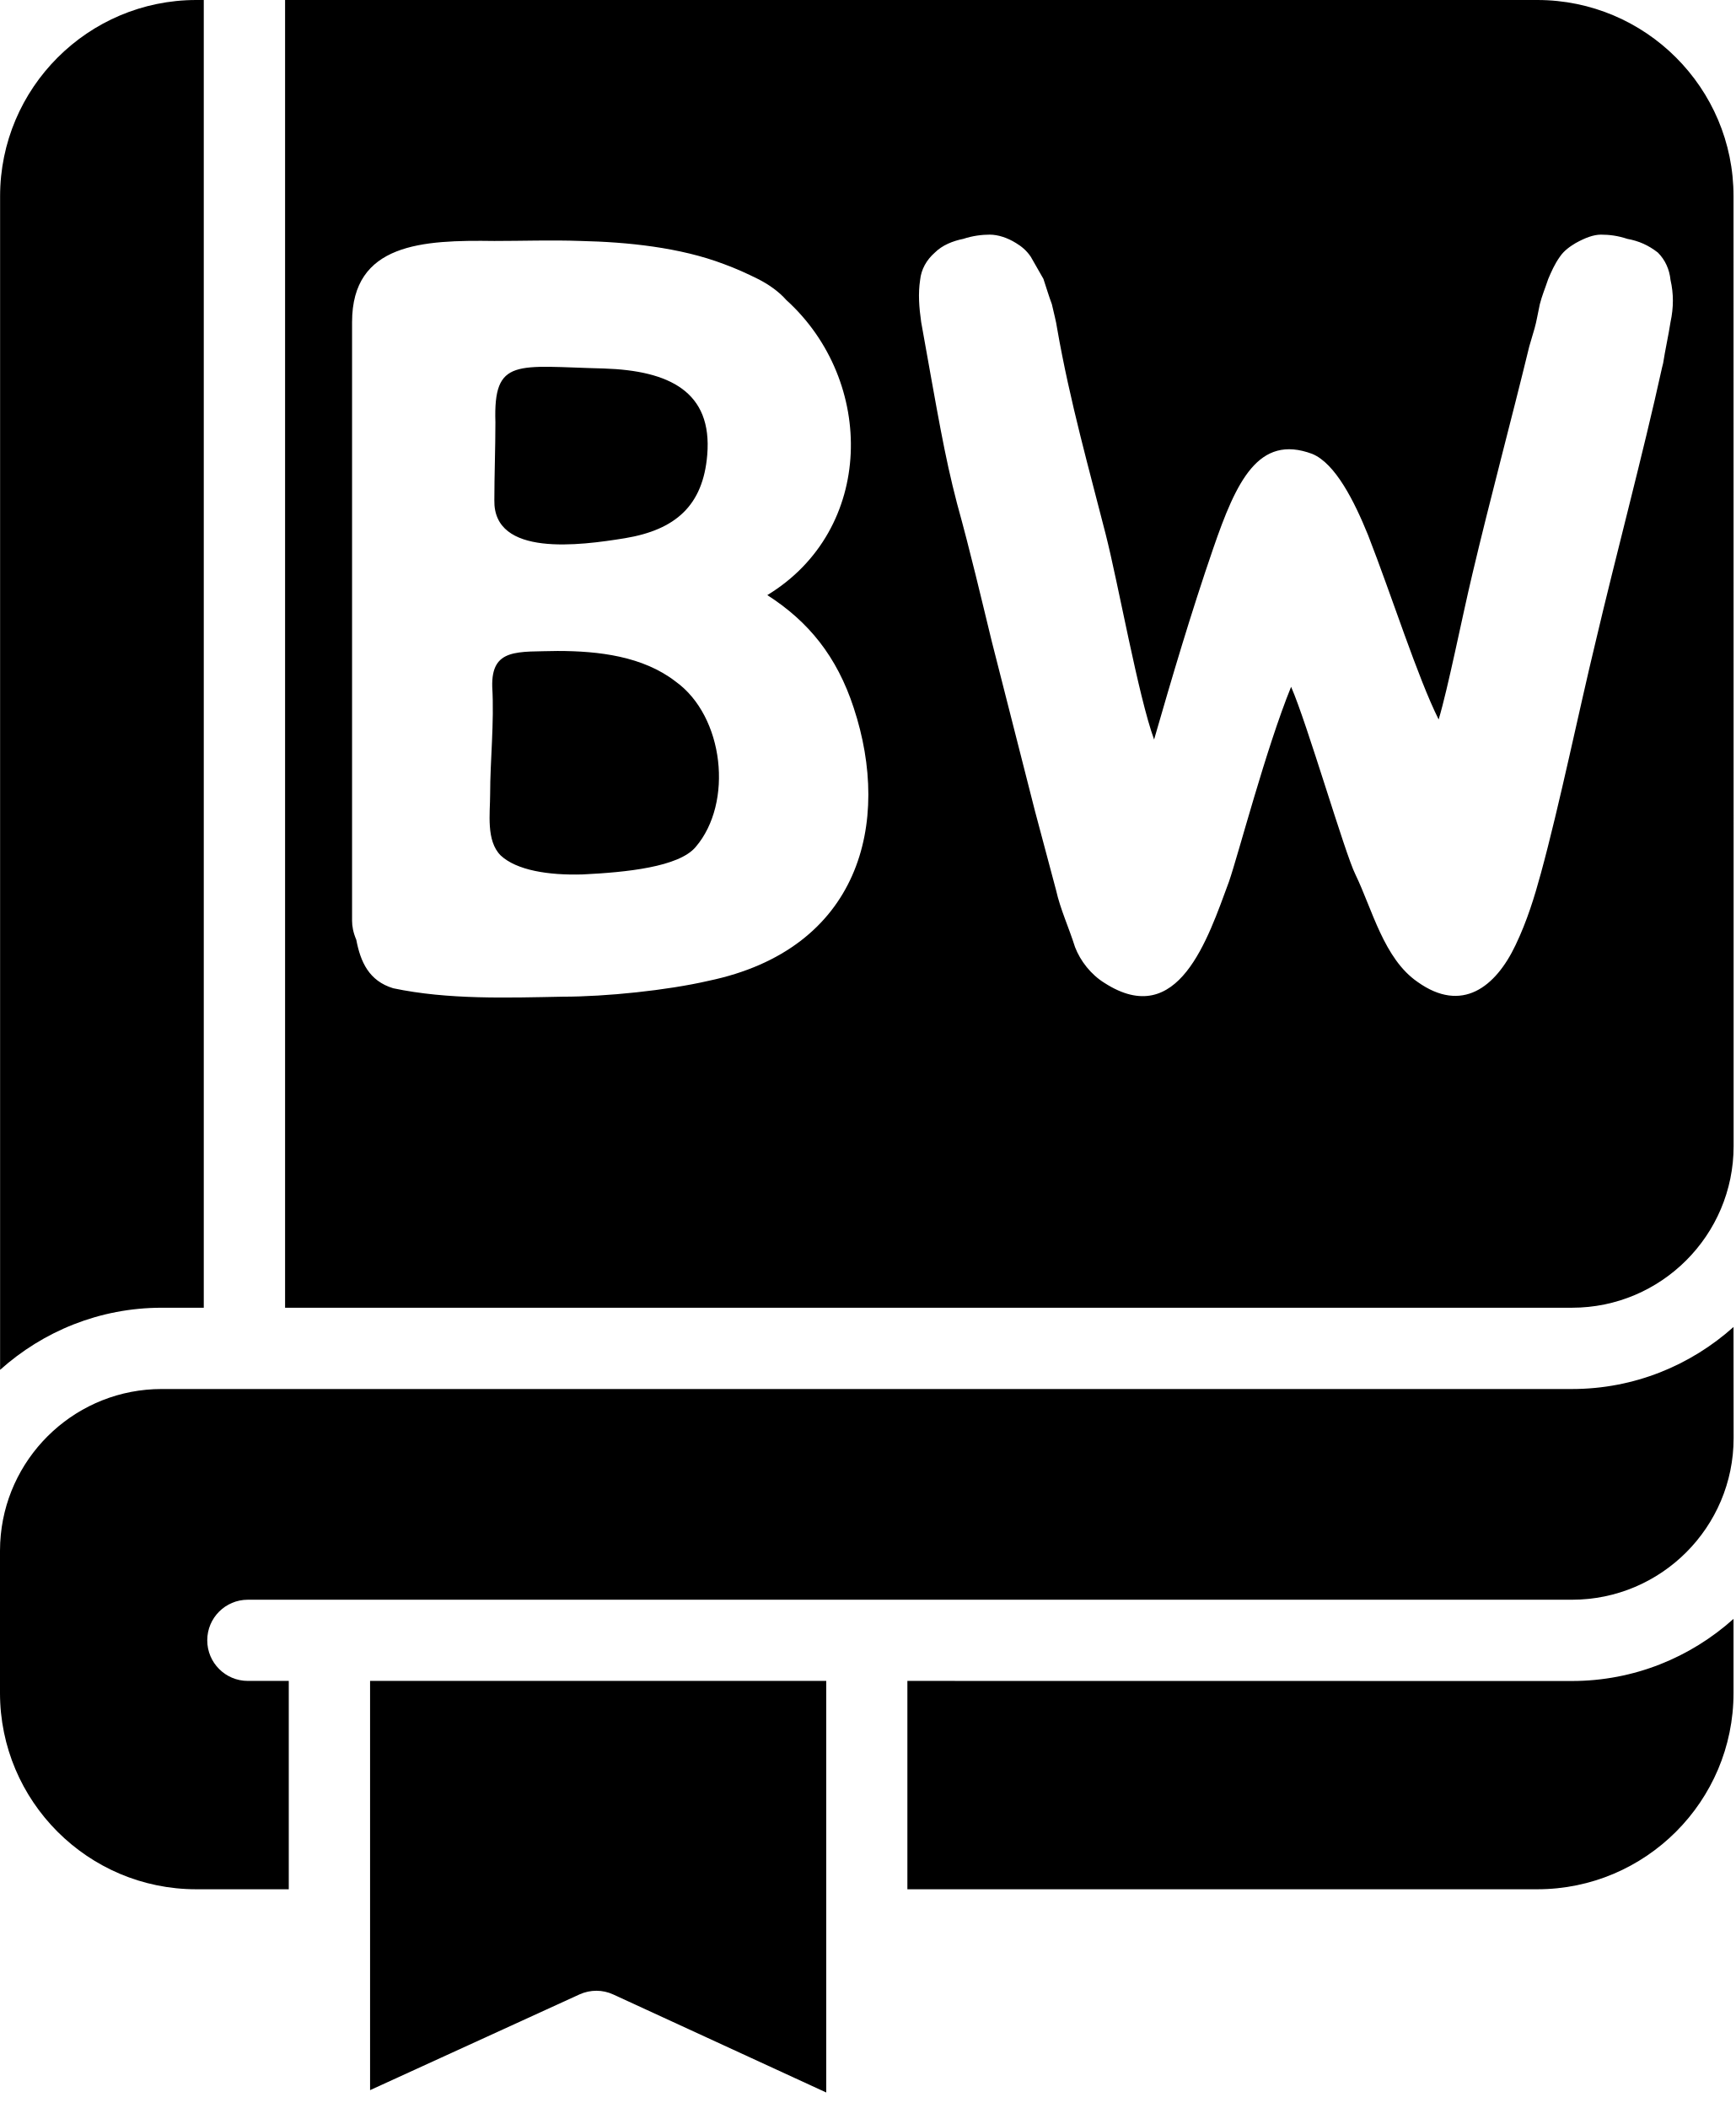
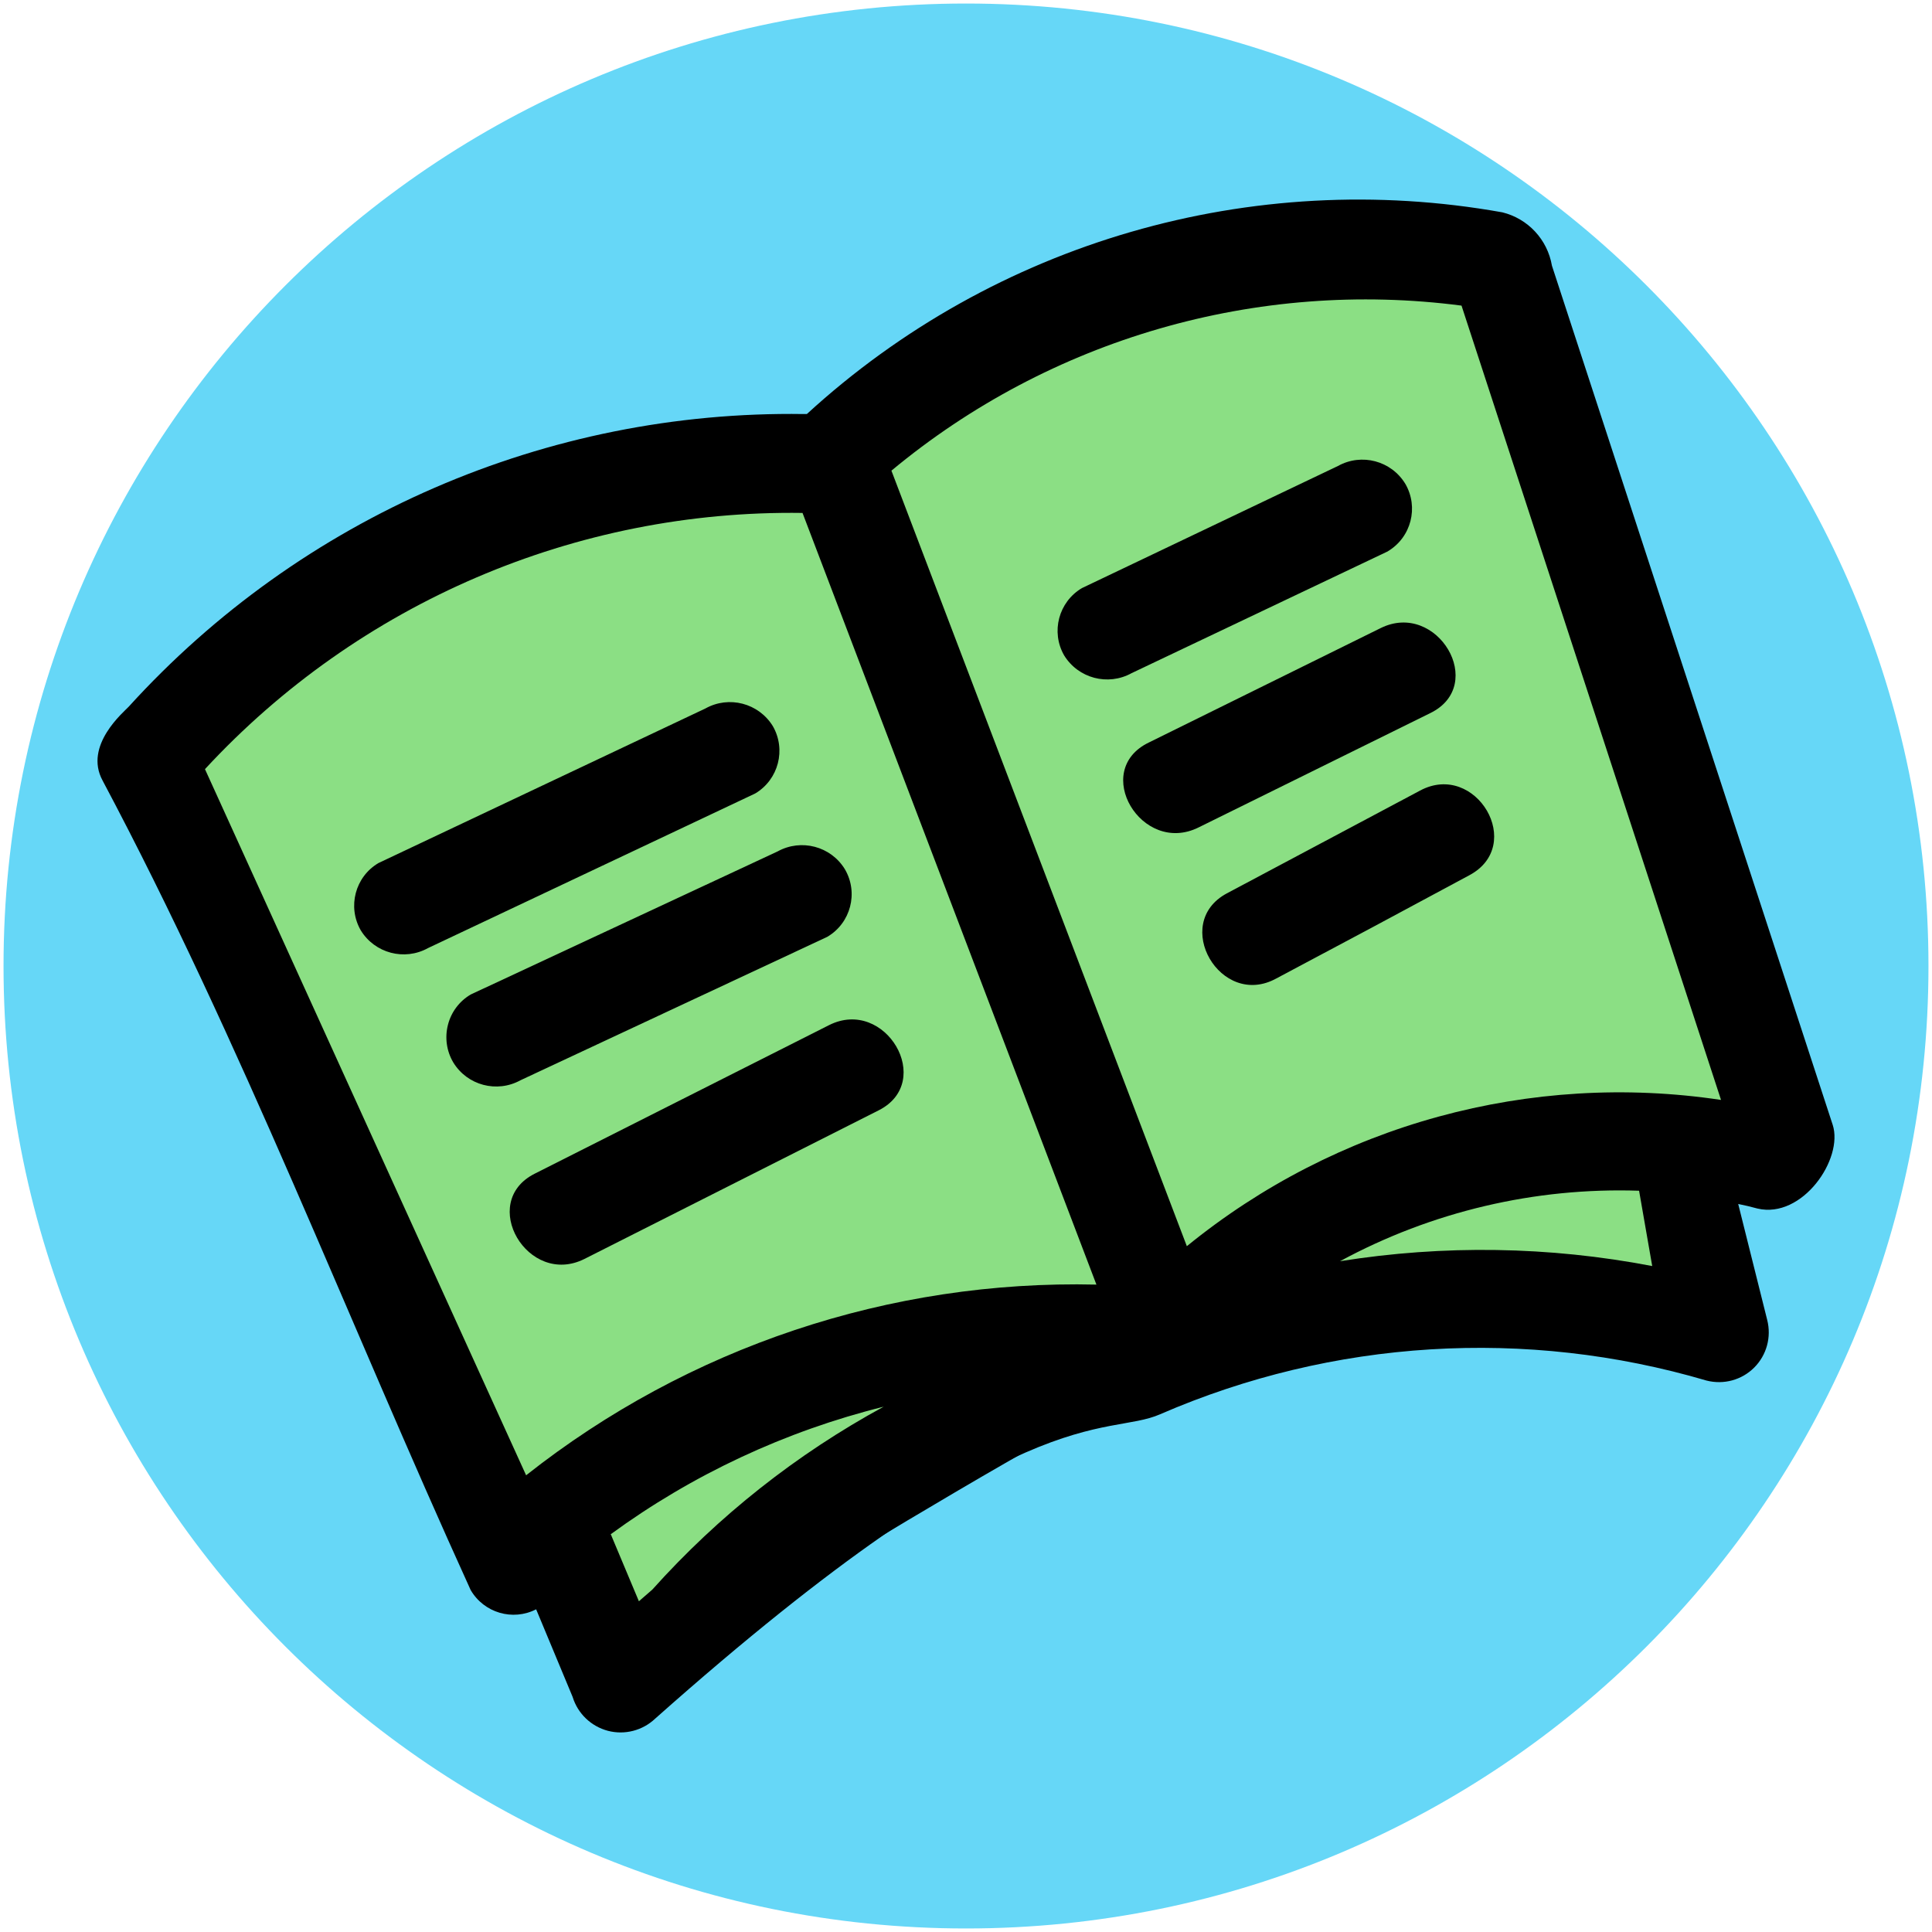
- <svg xmlns="http://www.w3.org/2000/svg" width="100%" height="100%" viewBox="0 0 56 68" version="1.1" xml:space="preserve" style="fill-rule:evenodd;clip-rule:evenodd;stroke-linejoin:round;stroke-miterlimit:2;">
+ <svg xmlns="http://www.w3.org/2000/svg" width="100%" height="100%" viewBox="0 0 75 75" version="1.1" xml:space="preserve" style="fill-rule:evenodd;clip-rule:evenodd;stroke-linecap:round;stroke-linejoin:round;stroke-miterlimit:1.5;">
+   <circle cx="37.5" cy="37.5" r="37.363" style="fill:#66d7f7;" />
  <g>
-     <path d="M55.928,42.803c-1.386,1.242 -3.211,2.004 -5.215,2.004l-45.498,-0c-2.701,-0 -4.928,2.065 -5.189,4.699c-0.017,0.17 -0.026,0.343 -0.026,0.516l-0,4.59c-0,3.493 2.839,6.332 6.331,6.332l2.985,-0l0,-6.721l-1.321,-0c-0.723,-0 -1.309,-0.586 -1.309,-1.31c-0,-0.723 0.586,-1.309 1.309,-1.309l42.718,-0c2.877,-0 5.215,-2.338 5.215,-5.215l-0.003,-3.586l0.003,-0Z" style="fill-rule:nonzero;" />
-     <path d="M29.273,54.223l0,6.721l20.321,-0c3.492,-0 6.331,-2.839 6.331,-6.331l-0,-2.391c-1.386,1.242 -3.211,2.004 -5.215,2.004l-21.437,-0.003Z" style="fill-rule:nonzero;" />
-     <path d="M9.197,0l40.397,0c3.492,0 6.334,2.839 6.331,6.331l0.003,21.074l-0,9.565c-0,2.877 -2.338,5.215 -5.215,5.215l-41.516,-0l-0,-42.185Zm15.557,19.197c3.468,-2.108 3.502,-6.902 0.612,-9.52c-0.238,-0.272 -0.578,-0.51 -0.918,-0.68c-0.34,-0.17 -0.714,-0.34 -1.088,-0.476c-1.428,-0.544 -3.128,-0.714 -4.624,-0.748c-0.952,-0.034 -1.87,0 -2.788,0c-2.312,-0.034 -4.59,0.068 -4.59,2.618l-0,19.312c-0,0.17 0.034,0.374 0.136,0.612c0.136,0.714 0.408,1.326 1.19,1.564c1.768,0.374 3.706,0.306 5.474,0.272c1.394,0 3.366,-0.204 4.692,-0.51c4.896,-1.02 5.916,-5.1 4.692,-8.806c-0.544,-1.666 -1.462,-2.788 -2.788,-3.638Zm-5.95,9.01c-1.122,0.034 -2.142,-0.136 -2.652,-0.612c-0.476,-0.476 -0.34,-1.36 -0.34,-1.972c-0,-1.088 0.136,-2.312 0.068,-3.468c-0.034,-1.258 0.816,-1.122 2.108,-1.156c1.326,0 2.754,0.17 3.808,0.986c1.564,1.122 1.87,3.91 0.646,5.338c-0.544,0.646 -2.244,0.816 -3.638,0.884Zm0.68,-16.32c2.108,0.068 3.502,0.748 3.332,2.788c-0.136,1.632 -1.02,2.414 -2.652,2.686c-1.462,0.238 -4.25,0.612 -4.216,-1.224c-0,-0.816 0.034,-1.666 0.034,-2.516c-0.068,-2.108 0.68,-1.802 3.502,-1.734Zm34.408,-2.856c-0.034,-0.34 -0.17,-0.646 -0.408,-0.884c-0.306,-0.238 -0.612,-0.374 -0.986,-0.442c-0.306,-0.102 -0.578,-0.136 -0.85,-0.136c-0.238,0 -0.51,0.102 -0.816,0.272c-0.17,0.102 -0.374,0.238 -0.51,0.442c-0.17,0.238 -0.272,0.476 -0.374,0.714c-0.102,0.306 -0.204,0.544 -0.272,0.816c-0.068,0.306 -0.102,0.544 -0.17,0.782l-0.17,0.578c-0.578,2.38 -1.258,4.896 -1.836,7.344c-0.34,1.428 -0.782,3.672 -1.088,4.692c-0.68,-1.36 -1.496,-3.944 -2.278,-5.95c-0.442,-1.088 -1.054,-2.312 -1.802,-2.618c-1.734,-0.646 -2.448,0.884 -3.196,3.06c-0.714,2.074 -1.326,4.148 -1.904,6.154c-0.51,-1.394 -1.156,-5.032 -1.564,-6.63c-0.51,-2.006 -1.156,-4.284 -1.564,-6.63c-0.034,-0.238 -0.102,-0.476 -0.17,-0.782c-0.102,-0.272 -0.17,-0.51 -0.272,-0.816l-0.408,-0.714c-0.136,-0.204 -0.306,-0.34 -0.476,-0.442c-0.272,-0.17 -0.578,-0.272 -0.85,-0.272c-0.238,0 -0.544,0.034 -0.85,0.136c-0.34,0.068 -0.68,0.204 -0.918,0.442c-0.272,0.238 -0.442,0.544 -0.476,0.884c-0.068,0.442 -0.034,0.884 0.034,1.36c0.544,3.026 0.748,4.284 1.156,5.848c0.442,1.598 0.782,3.06 1.122,4.454l1.394,5.474l0.68,2.55c0.136,0.612 0.408,1.19 0.612,1.836c0.17,0.442 0.51,0.884 0.952,1.156c2.38,1.53 3.332,-1.428 4.012,-3.264c0.306,-0.884 1.19,-4.284 2.006,-6.29c0.51,1.156 1.734,5.372 2.074,6.052c0.544,1.122 0.918,2.72 2.006,3.468c1.428,1.02 2.516,0.17 3.162,-1.19c0.374,-0.782 0.612,-1.564 0.816,-2.312c0.612,-2.244 1.224,-5.236 1.768,-7.48c0.646,-2.754 1.53,-6.052 2.142,-8.84l0.034,-0.136c0.068,-0.442 0.17,-0.884 0.238,-1.326c0.102,-0.476 0.102,-0.918 -0,-1.36Z" />
-     <path d="M6.574,42.185l-0,-42.185l-0.24,0c-3.492,0 -6.331,2.839 -6.331,6.331l-0,37.858c1.385,-1.242 3.211,-2.004 5.214,-2.004l1.357,-0Z" style="fill-rule:nonzero;" />
-     <path d="M18.695,64.336c0.348,-0.158 0.747,-0.158 1.092,0.003l6.868,3.161l-0,-13.277l-14.716,-0l-0,13.201l6.756,-3.088Z" style="fill-rule:nonzero;" />
+     <path d="M6.234,29.035c0,-0 7.051,-5.987 10.369,-7.714c3.317,-1.727 15.31,-3.478 15.31,-3.478c-0,0 7.674,-5.131 11.689,-6.745c4.015,-1.615 13.299,-2.611 14.402,-1.138c1.102,1.473 11.512,34.374 11.512,34.374l-4.148,-0l1.261,6.893c0,0 -14.105,-1.275 -19.957,1.138c-5.851,2.412 -22.638,13.121 -22.638,13.121l-2.031,-5.562l-2.216,1.295l-13.776,-30.773l0.223,-1.411Z" style="fill:#8bdf84;stroke:#000;stroke-width:0.75px;" />
+     <path d="M71.145,43.666l-10.899,-33.352c-0.173,-1.014 -0.928,-1.825 -1.924,-2.071c-9.73,-1.74 -19.714,1.154 -27,7.83l-0.121,0c-9.96,-0.149 -19.506,3.988 -26.205,11.361c-0.179,0.197 -1.755,1.5 -1.014,2.866c5.417,10.192 9.518,20.947 14.288,31.423c0.516,0.888 1.632,1.216 2.543,0.75l1.418,3.405l0,0.002c0.199,0.642 0.715,1.137 1.368,1.31c0.651,0.17 1.345,-0.009 1.834,-0.472c14.318,-12.726 17.467,-10.875 19.606,-11.818c6.697,-2.909 14.206,-3.369 21.208,-1.307c0.665,0.17 1.368,-0.02 1.851,-0.504c0.484,-0.483 0.674,-1.186 0.504,-1.851l-1.125,-4.5c0.255,0.052 0.51,0.111 0.75,0.178c1.74,0.408 3.346,-1.924 2.918,-3.252l-0,0.002Zm-45.824,18.044l-0.519,0.451l-1.057,-2.519c-0.009,-0.03 -0.021,-0.059 -0.038,-0.082c3.178,-2.321 6.779,-4.002 10.597,-4.952c-3.378,1.837 -6.417,4.24 -8.983,7.102l0,0Zm-4.898,-4.441l-12.466,-27.411c5.971,-6.457 14.405,-10.072 23.197,-9.946l11.409,29.956c-8.019,-0.188 -15.847,2.431 -22.14,7.403l-0,-0.002Zm31.596,-8.309c3.56,-1.928 7.568,-2.871 11.61,-2.736l0.51,2.924c-3.999,-0.768 -8.101,-0.83 -12.12,-0.188l0,0Zm-5.947,-0.586l-11.467,-30.103c6.164,-5.121 14.186,-7.441 22.131,-6.407c3.361,10.286 6.718,20.564 10.073,30.832l-0,0.003c-7.403,-1.111 -14.93,0.949 -20.736,5.678l-0.001,-0.003Z" style="fill-rule:nonzero;" />
+     <path d="M30,28.186c-0.55,-0.891 -1.702,-1.193 -2.616,-0.683l-12.691,6c-0.906,0.533 -1.213,1.699 -0.689,2.611c0.545,0.893 1.699,1.198 2.616,0.688l12.698,-6c0.905,-0.539 1.207,-1.705 0.682,-2.616l0,-0Z" style="fill-rule:nonzero;" />
+     <path d="M32.798,33.743c-0.545,-0.893 -1.696,-1.195 -2.611,-0.691l-11.909,5.552c-0.442,0.257 -0.762,0.682 -0.888,1.177c-0.128,0.495 -0.055,1.023 0.206,1.462c0.544,0.894 1.696,1.196 2.61,0.692l11.909,-5.567c0.911,-0.536 1.219,-1.711 0.683,-2.625l-0,0Z" style="fill-rule:nonzero;" />
+     <path d="M32.183,39.796l-11.429,5.768c-2.197,1.111 -0.263,4.409 1.934,3.308l11.422,-5.769c2.198,-1.11 0.261,-4.409 -1.927,-3.307l-0,-0Z" style="fill-rule:nonzero;" />
+     <path d="M54.554,18.782c-0.545,-0.897 -1.699,-1.202 -2.616,-0.692l-9.938,4.74c-0.905,0.536 -1.213,1.7 -0.691,2.611c0.548,0.893 1.702,1.198 2.619,0.691l9.952,-4.731l0,-0.003c0.903,-0.542 1.202,-1.705 0.674,-2.617l-0,0.001Z" style="fill-rule:nonzero;" />
+     <path d="M53.596,24.383l-9,4.442c-2.25,1.087 -0.278,4.388 1.928,3.298l9,-4.441c2.226,-1.087 0.269,-4.386 -1.928,-3.299Z" style="fill-rule:nonzero;" />
+     <path d="M55.125,30.691l-7.5,3.99c-2.173,1.163 -0.24,4.5 1.928,3.299c2.499,-1.324 4.986,-2.655 7.462,-3.99c2.235,-1.161 0.278,-4.462 -1.89,-3.299Z" style="fill-rule:nonzero;" />
  </g>
</svg>
